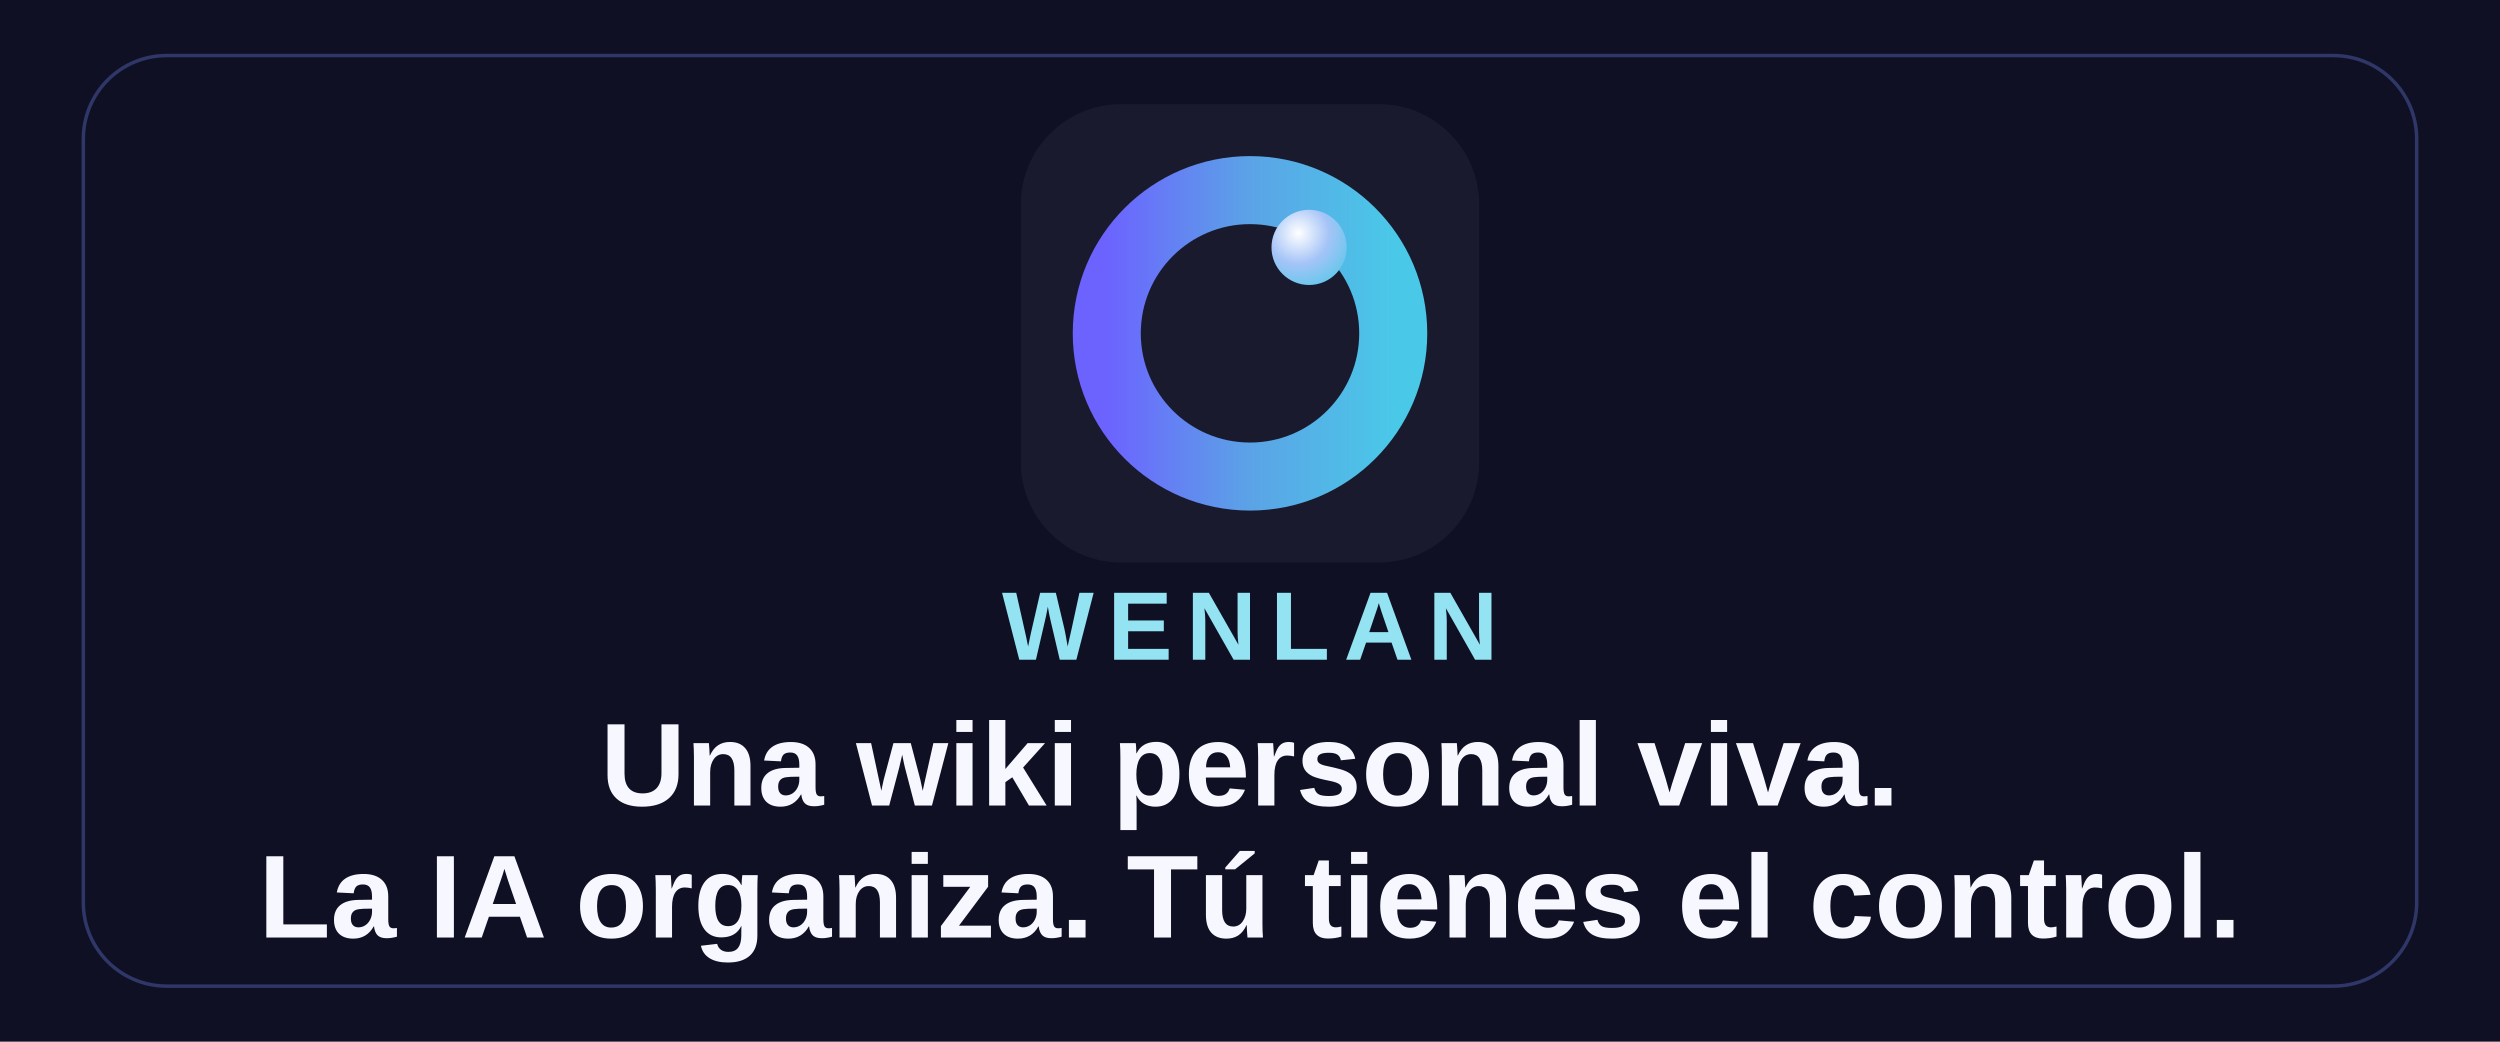
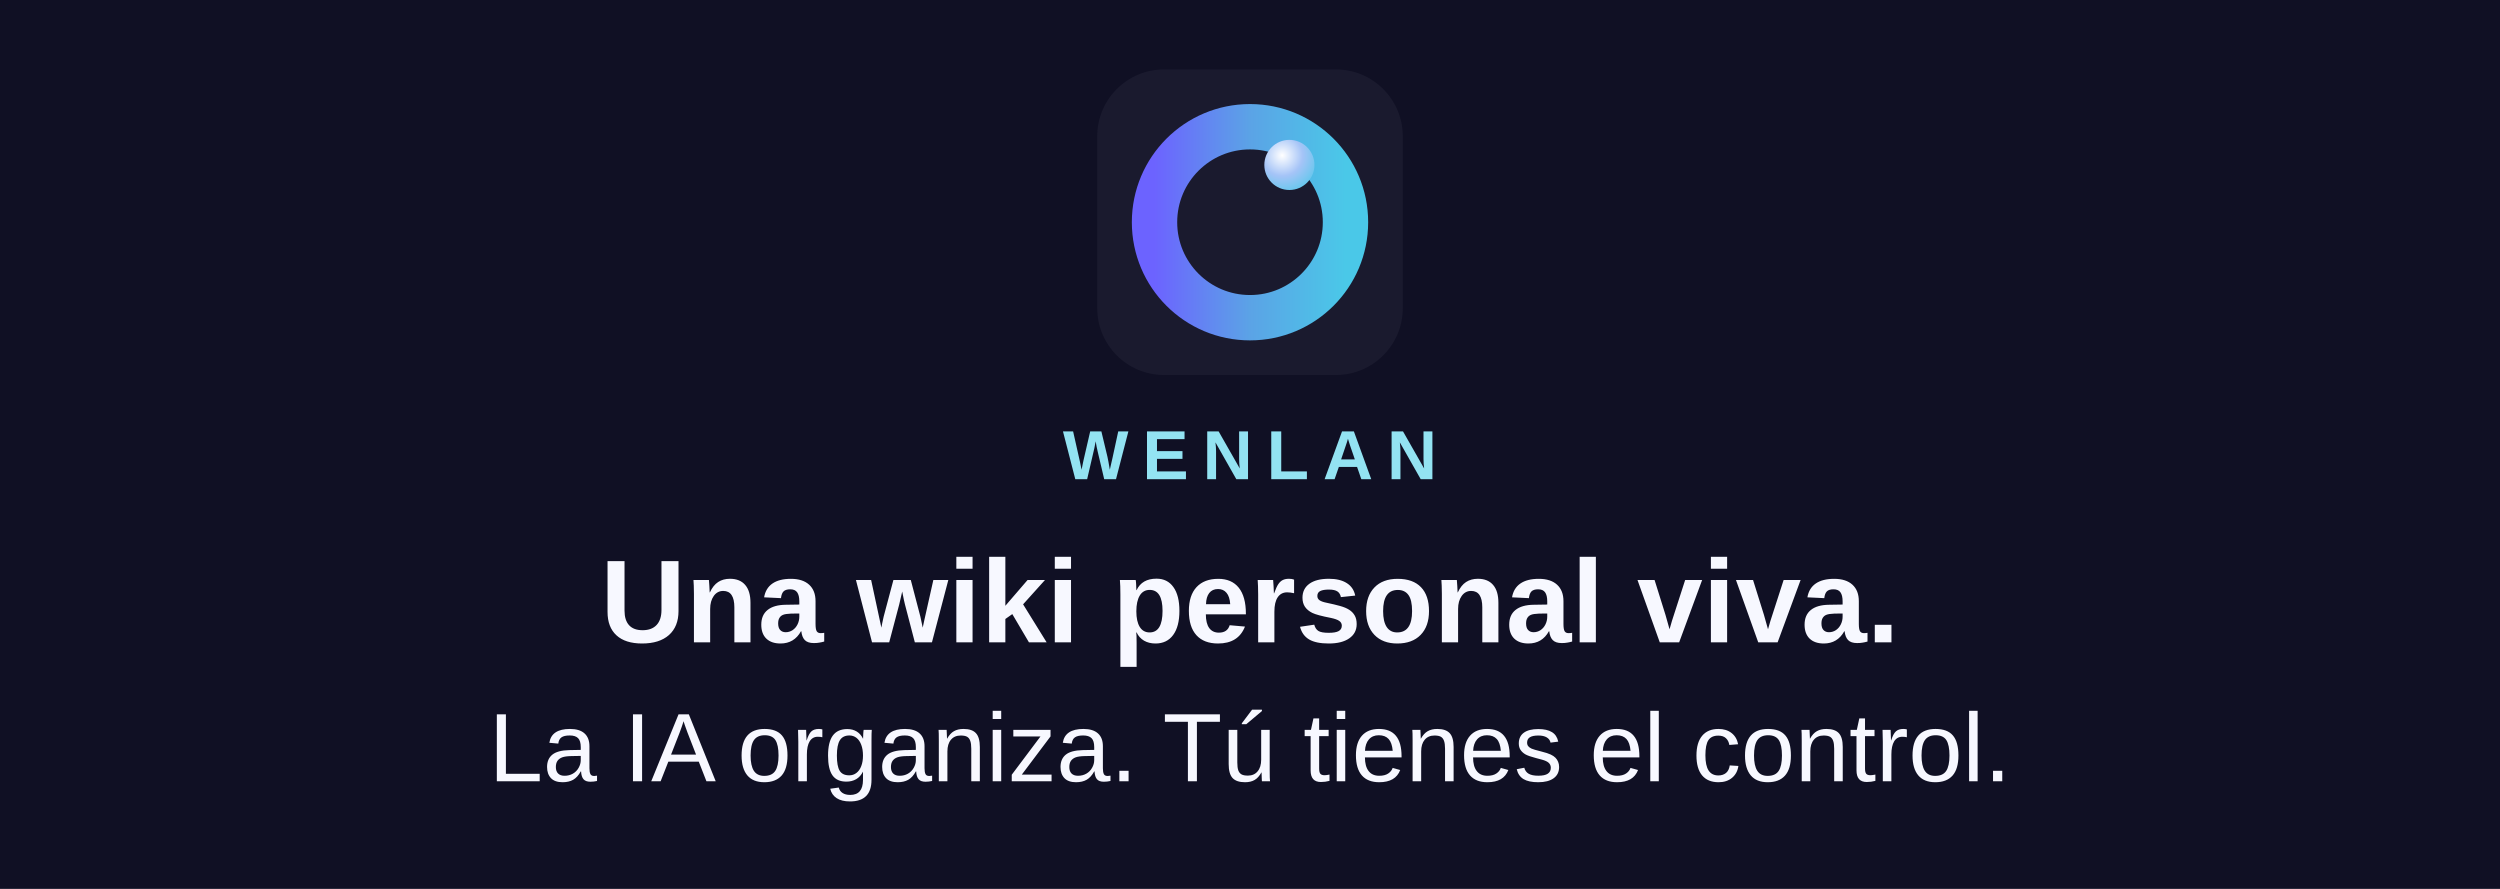
- <svg xmlns="http://www.w3.org/2000/svg" width="720" height="300" viewBox="0 0 720 300" fill="none" role="img" aria-labelledby="title desc">
-   <rect width="720" height="300" fill="#101024" />
-   <rect x="24" y="16" width="672" height="268" rx="24" fill="#101024" stroke="#2F3769" />
-   <g transform="translate(294 30) scale(0.2578125)">
+ <svg xmlns="http://www.w3.org/2000/svg" width="720" height="256" viewBox="0 0 720 256" fill="none" role="img" aria-labelledby="title desc">
+   <rect width="720" height="256" fill="#101024" />
+   <g transform="translate(316 20) scale(0.171875)">
    <rect width="512" height="512" rx="112" fill="#1A1A2E" />
    <circle cx="256" cy="256" r="160" fill="none" stroke="url(#banner-es-ES-mobile-ring)" stroke-width="76" />
    <circle cx="322" cy="160" r="42" fill="url(#banner-es-ES-mobile-orb)" />
  </g>
-   <text x="360" y="190" fill="#93E3F2" font-family="Arial, &quot;Helvetica Neue&quot;, sans-serif" font-size="28" font-weight="700" text-anchor="middle" letter-spacing="4">WENLAN</text>
-   <text x="360" y="232" fill="#F7F8FF" font-family="Arial, &quot;Helvetica Neue&quot;, sans-serif" font-size="34" font-weight="700" text-anchor="middle">Una wiki personal viva.</text>
-   <text x="360" y="270" fill="#F7F8FF" font-family="Arial, &quot;Helvetica Neue&quot;, sans-serif" font-size="34" font-weight="700" text-anchor="middle">La IA organiza. Tú tienes el control.</text>
+   <text x="360" y="138" fill="#93E3F2" font-family="Arial, &quot;Helvetica Neue&quot;, sans-serif" font-size="20" font-weight="700" text-anchor="middle" letter-spacing="4">WENLAN</text>
+   <text x="360" y="185" fill="#F7F8FF" font-family="Arial, &quot;Helvetica Neue&quot;, sans-serif" font-size="34" font-weight="700" text-anchor="middle">Una wiki personal viva.</text>
+   <text x="360" y="225" fill="#F7F8FF" font-family="Arial, &quot;Helvetica Neue&quot;, sans-serif" font-size="28" font-weight="400" text-anchor="middle">La IA organiza. Tú tienes el control.</text>
  <defs>
    <linearGradient id="banner-es-ES-mobile-ring" x1="96" y1="256" x2="416" y2="256" gradientUnits="userSpaceOnUse">
      <stop stop-color="#6C63FF" />
      <stop offset="0.5" stop-color="#5BA3E6" />
      <stop offset="1" stop-color="#4AC8E8" />
    </linearGradient>
    <radialGradient id="banner-es-ES-mobile-orb" cx="0" cy="0" r="1" gradientUnits="userSpaceOnUse" gradientTransform="translate(310 144) rotate(52.125) scale(76.0263)">
      <stop stop-color="#FFFFFF" />
      <stop offset="0.45" stop-color="#A5C4F7" />
      <stop offset="1" stop-color="#4AC8E8" />
    </radialGradient>
  </defs>
</svg>
